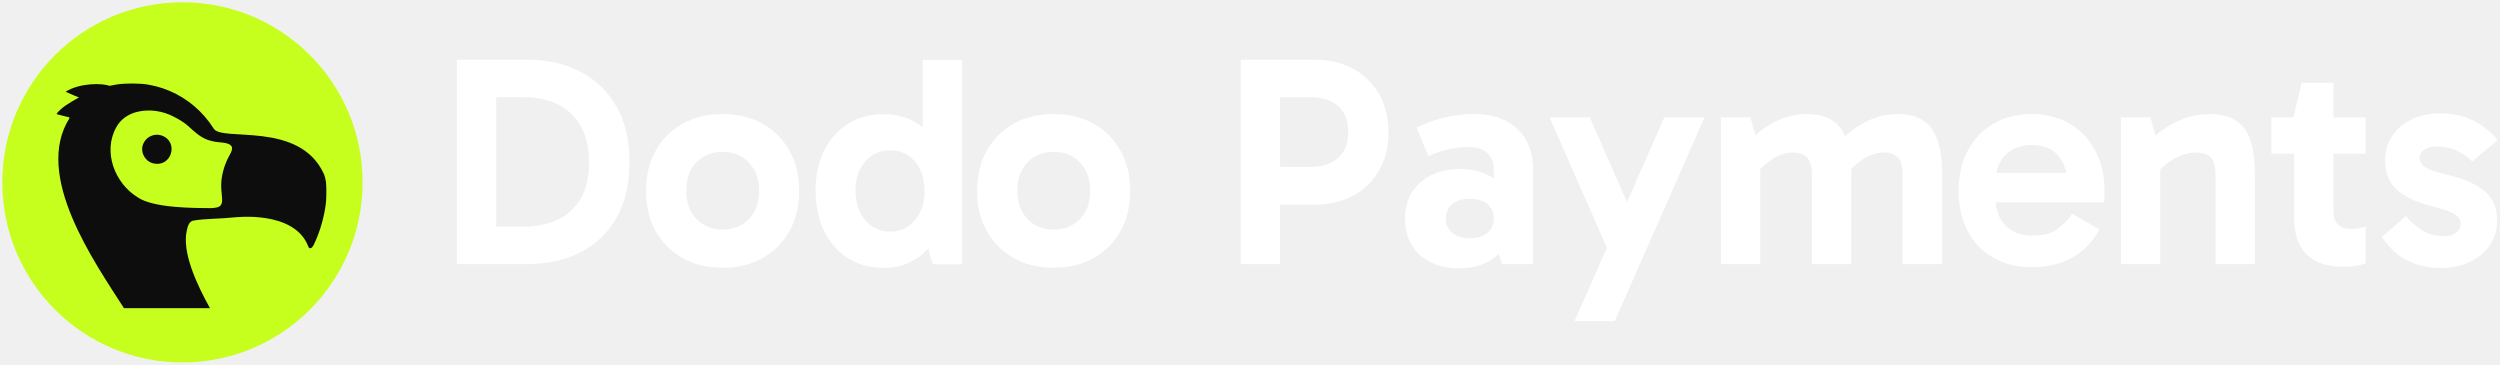
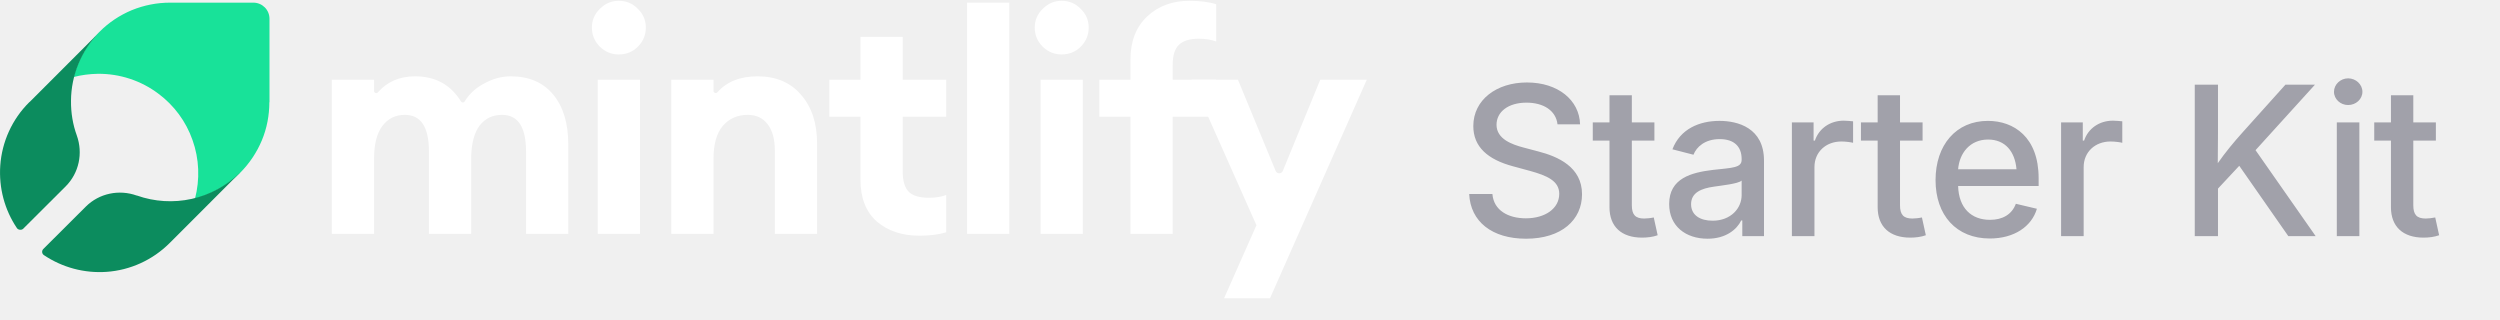
- <svg xmlns="http://www.w3.org/2000/svg" width="870" height="127" viewBox="0 0 870 127" fill="none">
-   <path d="M63.496 0.797C28.875 0.797 0.807 28.856 0.807 63.466C0.807 98.076 28.875 126.135 63.496 126.135C98.117 126.135 126.185 98.076 126.185 63.466C126.185 28.856 98.117 0.797 63.496 0.797Z" fill="#C6FE1E" />
-   <mask id="mask0_36_3" style="mask-type:luminance" maskUnits="userSpaceOnUse" x="19" y="28" width="95" height="80">
-     <path d="M113.647 28.998H19.614V107.334H113.647V28.998Z" fill="white" />
-   </mask>
-   <g mask="url(#mask0_36_3)">
-     <path d="M56.016 47.071H55.974C53.383 46.328 50.641 47.815 49.763 50.272C48.794 52.912 50.332 55.937 53.048 56.773C59.702 58.661 62.56 49.127 56.016 47.071Z" fill="#0D0D0D" />
-     <path d="M112.72 60.549C104.152 41.79 76.82 49.553 74.296 44.64C66.898 33.033 53.09 26.516 38.162 29.875C35.863 28.956 27.948 28.705 22.832 31.922L25.916 33.284C26.151 33.384 26.084 33.359 26.426 33.484C27.822 34.011 27.58 33.861 26.577 34.412C24.278 35.757 21.411 37.32 19.622 39.668C19.698 39.776 23.559 40.704 23.559 40.704C23.626 40.721 24.345 40.796 24.186 41.113C11.556 61.051 32.854 91.14 43.194 107.334H73.126C68.503 99.061 63.221 87.773 65.026 80.11C65.352 78.723 65.77 76.96 67.475 76.726C71.596 76.066 77.113 76.125 81.041 75.682C81.041 75.682 81.061 75.682 81.1 75.682C81.936 75.64 102.397 73.041 107.295 85.792C107.713 86.962 108.674 86.202 109.059 85.433C112.712 78.172 115.069 66.741 112.737 60.558L112.72 60.549ZM79.687 54.391C78.249 56.956 77.271 60.29 77.021 63.198C76.887 65.045 77.079 66.866 77.263 68.713C77.363 69.732 77.372 71.019 76.553 71.688C75.842 72.289 74.663 72.348 73.477 72.431C67.651 72.406 53.441 72.431 47.966 68.705L47.933 68.68C39.967 63.825 35.704 52.862 40.435 44.347C41.965 41.456 44.782 39.576 47.991 38.866C52.12 37.922 56.668 38.623 60.354 40.554C61.858 41.314 63.655 42.317 65.026 43.47C67.743 45.843 70.066 48.308 73.627 49.068C75.265 49.536 76.971 49.469 78.609 49.804C81.676 50.539 80.907 52.285 79.679 54.374L79.687 54.391Z" fill="#0D0D0D" />
-   </g>
-   <path d="M158.993 91.917V20.784H183.441C190.613 20.784 196.865 22.213 202.198 25.062C207.531 27.92 211.668 31.989 214.635 37.278C217.594 42.568 219.074 48.943 219.074 56.397C219.074 63.85 217.594 70.326 214.635 75.615C211.676 80.904 207.514 84.949 202.148 87.731C196.782 90.514 190.513 91.909 183.341 91.909H159.001L158.993 91.917ZM172.684 83.453L167.568 78.857H182.405C186.793 78.857 190.671 78.055 194.057 76.451C197.433 74.846 200.1 72.415 202.047 69.139C203.995 65.864 204.973 61.619 204.973 56.397C204.973 51.174 204.012 47.205 202.098 43.863C200.183 40.52 197.534 38.014 194.157 36.342C190.78 34.671 186.893 33.836 182.505 33.836H166.833L172.684 29.658V83.453Z" fill="white" />
-   <path d="M251.455 93.171C246.164 93.171 241.508 92.034 237.504 89.778C233.501 87.514 230.383 84.38 228.151 80.378C225.919 76.376 224.808 71.73 224.808 66.432C224.808 61.134 225.919 56.497 228.151 52.486C230.383 48.484 233.492 45.35 237.504 43.086C241.508 40.821 246.155 39.693 251.455 39.693C256.754 39.693 261.393 40.83 265.405 43.086C269.409 45.35 272.527 48.484 274.758 52.486C276.99 56.489 278.102 61.143 278.102 66.432C278.102 71.721 276.99 76.376 274.758 80.378C272.527 84.38 269.409 87.514 265.405 89.778C261.401 92.043 256.746 93.171 251.455 93.171ZM251.455 79.902C255.216 79.902 258.284 78.665 260.649 76.192C263.015 73.718 264.201 70.468 264.201 66.424C264.201 62.379 263.015 59.112 260.649 56.605C258.284 54.099 255.216 52.845 251.455 52.845C247.693 52.845 244.642 54.082 242.31 56.555C239.978 59.029 238.808 62.288 238.808 66.323C238.808 70.359 239.97 73.635 242.31 76.142C244.642 78.648 247.693 79.902 251.455 79.902Z" fill="white" />
-   <path d="M307.323 93.221C302.659 93.221 298.547 92.068 294.994 89.778C291.442 87.489 288.692 84.314 286.736 80.269C284.789 76.234 283.811 71.596 283.811 66.382C283.811 61.168 284.805 56.447 286.786 52.436C288.776 48.434 291.542 45.317 295.095 43.086C298.647 40.855 302.718 39.743 307.315 39.743C311.912 39.743 315.774 40.788 319.117 42.877C322.461 44.966 325.068 47.991 326.957 51.968C328.846 55.945 329.783 60.742 329.783 66.382C329.783 72.022 328.846 76.534 326.957 80.537C325.077 84.539 322.444 87.656 319.067 89.887C315.69 92.118 311.77 93.229 307.315 93.229L307.323 93.221ZM309.73 80.587C313.283 80.587 316.175 79.283 318.407 76.668C320.638 74.061 321.75 70.66 321.75 66.482C321.75 62.304 320.638 58.803 318.407 56.196C316.175 53.589 313.291 52.277 309.73 52.277C306.17 52.277 303.37 53.581 301.113 56.196C298.848 58.803 297.719 62.204 297.719 66.382C297.719 70.56 298.848 73.969 301.113 76.618C303.378 79.267 306.245 80.587 309.73 80.587ZM324.567 91.968L321.123 79.852H322.059V54.266H321.123V20.842H334.814V91.968H324.575H324.567Z" fill="white" />
-   <path d="M366.669 93.171C361.378 93.171 356.722 92.034 352.718 89.778C348.715 87.514 345.597 84.38 343.365 80.378C341.134 76.376 340.022 71.73 340.022 66.432C340.022 61.134 341.134 56.497 343.365 52.486C345.597 48.484 348.706 45.35 352.718 43.086C356.722 40.821 361.37 39.693 366.669 39.693C371.968 39.693 376.607 40.83 380.619 43.086C384.623 45.35 387.741 48.484 389.973 52.486C392.204 56.489 393.316 61.143 393.316 66.432C393.316 71.721 392.204 76.376 389.973 80.378C387.741 84.38 384.623 87.514 380.619 89.778C376.616 92.043 371.96 93.171 366.669 93.171ZM366.669 79.902C370.43 79.902 373.498 78.665 375.863 76.192C378.229 73.718 379.416 70.468 379.416 66.424C379.416 62.379 378.229 59.112 375.863 56.605C373.498 54.099 370.43 52.845 366.669 52.845C362.908 52.845 359.857 54.082 357.525 56.555C355.193 59.029 354.022 62.288 354.022 66.323C354.022 70.359 355.184 73.635 357.525 76.142C359.857 78.648 362.908 79.902 366.669 79.902Z" fill="white" />
-   <path d="M442.656 58.076H456.03C460.067 58.076 463.277 57.032 465.642 54.943C468.008 52.854 469.195 49.896 469.195 46.069C469.195 42.033 468.024 38.983 465.692 36.927C463.36 34.872 460.167 33.844 456.13 33.844H442.548L445.473 30.819V91.918H431.782V20.784H457.376C462.6 20.784 467.13 21.845 470.958 23.967C474.787 26.09 477.787 29.031 479.944 32.791C482.1 36.551 483.187 40.972 483.187 46.06C483.187 51.149 482.109 55.477 479.944 59.271C477.787 63.065 474.77 66.006 470.908 68.095C467.047 70.184 462.533 71.228 457.376 71.228H442.648V58.068L442.656 58.076Z" fill="white" />
-   <path d="M507.736 93.38C503.975 93.38 500.665 92.661 497.806 91.241C494.947 89.812 492.757 87.798 491.22 85.183C489.69 82.576 488.921 79.526 488.921 76.041C488.921 72.557 489.74 69.532 491.378 66.95C493.017 64.377 495.257 62.371 498.115 60.942C500.974 59.514 504.209 58.803 507.828 58.803C512.776 58.803 516.797 59.94 519.898 62.196C522.999 64.46 525.105 67.677 526.217 71.855L519.848 71.02V58.695C519.848 56.748 519.154 55.001 517.758 53.472C516.362 51.943 514.097 51.174 510.971 51.174C509.023 51.174 506.858 51.4 504.493 51.851C502.127 52.302 499.653 53.155 497.071 54.408L492.992 44.381C495.984 42.919 499.169 41.774 502.554 40.938C505.931 40.103 509.324 39.685 512.743 39.685C517.407 39.685 521.277 40.521 524.344 42.192C527.412 43.863 529.711 46.161 531.24 49.085C532.77 52.01 533.539 55.352 533.539 59.112V91.909H522.673L519.747 82.2L526.225 80.32C525.038 84.431 522.865 87.631 519.697 89.929C516.529 92.227 512.542 93.372 507.736 93.372V93.38ZM511.497 82.935C514.005 82.935 516.028 82.308 517.557 81.055C519.087 79.802 519.856 78.13 519.856 76.041C519.856 73.953 519.087 72.198 517.557 70.978C516.028 69.758 514.005 69.148 511.497 69.148C508.99 69.148 506.967 69.758 505.437 70.978C503.908 72.198 503.139 73.886 503.139 76.041C503.139 78.197 503.908 79.802 505.437 81.055C506.967 82.308 508.99 82.935 511.497 82.935Z" fill="white" />
-   <path d="M559.634 87.213L539.256 40.838H553.257L572.164 83.971L559.626 87.213H559.634ZM547.932 111.763L579.176 40.838H593.177L561.933 111.763H547.932Z" fill="white" />
-   <path d="M598.886 91.918V40.846H609.125L611.95 50.664L607.562 50.456C609.376 48.367 611.357 46.52 613.513 44.924C615.67 43.32 618.018 42.05 620.568 41.114C623.109 40.178 625.775 39.702 628.559 39.702C632.044 39.702 634.827 40.295 636.917 41.473C639.007 42.66 640.553 44.256 641.564 46.278C642.576 48.3 643.27 50.581 643.654 53.121C644.039 55.661 644.231 58.294 644.231 61.009V91.926H630.54V60.909C630.54 57.775 629.913 55.686 628.659 54.642C627.405 53.597 625.909 53.071 624.162 53.071C621.654 53.071 619.214 53.823 616.848 55.319C614.483 56.815 612.493 58.711 610.897 61.009L609.125 53.907H612.569V91.926H598.877L598.886 91.918ZM662.101 91.918V60.901C662.101 57.767 661.491 55.678 660.271 54.634C659.05 53.589 657.571 53.063 655.832 53.063C653.325 53.063 650.884 53.815 648.519 55.31C646.153 56.806 644.164 58.703 642.567 61.001L639.124 50.456C640.938 48.367 642.935 46.52 645.134 44.924C647.323 43.32 649.697 42.05 652.238 41.114C654.779 40.178 657.446 39.702 660.229 39.702C663.639 39.702 666.398 40.295 668.487 41.473C670.577 42.66 672.148 44.256 673.185 46.278C674.23 48.3 674.94 50.581 675.325 53.121C675.709 55.661 675.901 58.294 675.901 61.009V91.926H662.11L662.101 91.918Z" fill="white" />
-   <path d="M706.995 92.962C701.913 92.962 697.45 91.867 693.621 89.67C689.793 87.481 686.834 84.397 684.745 80.428C682.655 76.459 681.61 71.796 681.61 66.432C681.61 61.068 682.655 56.497 684.745 52.486C686.834 48.484 689.793 45.35 693.621 43.086C697.45 40.821 701.913 39.693 706.995 39.693C712.077 39.693 716.624 40.846 720.419 43.136C724.214 45.434 727.156 48.584 729.245 52.586C731.335 56.589 732.38 61.168 732.38 66.323C732.38 67.092 732.363 67.836 732.33 68.571C732.296 69.306 732.204 69.916 732.071 70.401H692.785V60.165H721.723L719.633 65.078C719.633 60.758 718.605 57.24 716.549 54.533C714.493 51.818 711.308 50.456 706.987 50.456C703.225 50.456 700.199 51.625 697.893 53.957C695.594 56.288 694.449 59.405 694.449 63.307V68.838C694.449 72.95 695.611 76.167 697.951 78.498C700.283 80.829 703.468 81.999 707.513 81.999C711.066 81.999 713.849 81.264 715.872 79.81C717.895 78.347 719.633 76.534 721.096 74.379L730.608 79.81C728.309 84.055 725.192 87.313 721.255 89.578C717.318 91.842 712.562 92.97 706.995 92.97V92.962Z" fill="white" />
-   <path d="M768.815 39.693C772.3 39.693 775.1 40.286 777.224 41.465C779.347 42.651 780.951 44.247 782.03 46.269C783.108 48.291 783.818 50.572 784.17 53.113C784.521 55.653 784.688 58.285 784.688 61.001V91.918H770.996V60.9C770.996 57.767 770.386 55.678 769.166 54.633C767.946 53.589 766.399 53.063 764.519 53.063C762.78 53.063 761 53.397 759.186 54.057C757.372 54.717 755.684 55.661 754.121 56.881C752.549 58.101 751.212 59.48 750.1 61.009L748.328 53.907H751.772V91.926H738.081V40.855H748.32L751.145 50.673L746.757 50.464C748.57 48.375 750.635 46.528 752.975 44.932C755.307 43.328 757.798 42.058 760.448 41.122C763.098 40.186 765.881 39.71 768.807 39.71L768.815 39.693Z" fill="white" />
-   <path d="M790.414 53.481V40.846H823.221V53.481H790.414ZM815.28 92.854C810.056 92.854 805.927 91.483 802.901 88.726C799.875 85.977 798.354 81.573 798.354 75.515V41.465L798.145 40.838L800.97 28.822H812.045V73.317C812.045 75.549 812.58 77.17 813.667 78.172C814.745 79.183 816.124 79.685 817.796 79.685C818.908 79.685 819.919 79.601 820.822 79.426C821.725 79.25 822.527 79.058 823.229 78.849V91.592C822.118 92.01 820.931 92.327 819.677 92.528C818.423 92.728 816.96 92.845 815.289 92.845L815.28 92.854Z" fill="white" />
-   <path d="M849.341 93.271C845.438 93.271 841.726 92.469 838.216 90.865C834.697 89.26 831.579 86.478 828.863 82.509L837.221 75.197C839.453 77.704 841.593 79.501 843.649 80.579C845.705 81.656 848.021 82.2 850.595 82.2C852.334 82.2 853.729 81.782 854.774 80.946C855.819 80.111 856.346 79.066 856.346 77.813C856.346 76.977 856.07 76.234 855.51 75.565C854.95 74.905 853.922 74.261 852.425 73.635C850.929 73.008 848.748 72.348 845.897 71.646C840.606 70.251 836.636 68.354 833.987 65.956C831.337 63.549 830.016 60.157 830.016 55.77C830.016 52.779 830.785 50.046 832.315 47.573C833.844 45.099 836.059 43.136 838.951 41.673C841.843 40.211 845.271 39.484 849.241 39.484C853.905 39.484 857.892 40.387 861.202 42.2C864.512 44.013 867.17 46.202 869.193 48.784L860.316 56.204C858.995 54.809 857.29 53.597 855.2 52.544C853.111 51.492 850.67 50.974 847.887 50.974C846.357 50.974 844.995 51.325 843.808 52.018C842.621 52.712 842.036 53.723 842.036 55.043C842.036 56.296 842.679 57.341 843.967 58.176C845.254 59.012 847.745 59.881 851.439 60.783C857.708 62.246 862.205 64.226 864.913 66.733C867.621 69.24 868.992 72.582 868.992 76.76C868.992 80.102 868.123 83.01 866.384 85.484C864.646 87.957 862.288 89.87 859.33 91.232C856.371 92.586 853.044 93.271 849.35 93.271H849.341Z" fill="white" />
+ <svg xmlns="http://www.w3.org/2000/svg" width="180" height="23" viewBox="0 0 180 23" fill="none">
+   <path d="M91.44 21.476H88.133L90.464 16.216L85.802 5.74H89.132L91.847 12.307C91.943 12.536 92.268 12.536 92.362 12.306L95.058 5.74H98.409L91.44 21.476Z" fill="white" />
+   <path d="M81.393 16.837V8.403H79.152V5.74H81.393V4.297C81.393 2.98 81.792 1.944 82.592 1.19C83.391 0.435 84.404 0.058 85.633 0.058C86.387 0.058 87.031 0.139 87.564 0.302V2.988C87.208 2.854 86.794 2.788 86.32 2.788C85.655 2.788 85.174 2.936 84.878 3.232C84.582 3.513 84.434 3.994 84.434 4.674V5.74H87.564V8.403H84.434V16.837H81.393Z" fill="white" />
+   <path d="M76.433 3.92C75.915 3.92 75.463 3.735 75.079 3.365C74.694 2.98 74.502 2.521 74.502 1.989C74.502 1.456 74.694 1.005 75.079 0.635C75.463 0.25 75.915 0.058 76.433 0.058C76.98 0.058 77.438 0.25 77.809 0.635C78.193 1.005 78.386 1.456 78.386 1.989C78.386 2.521 78.193 2.98 77.809 3.365C77.438 3.735 76.98 3.92 76.433 3.92ZM74.924 16.837V5.74H77.964V16.837H74.924Z" fill="white" />
+   <path d="M69.628 16.837V0.191H72.669V16.837H69.628Z" fill="white" />
+   <path d="M66.194 16.97C64.951 16.97 63.93 16.63 63.131 15.949C62.347 15.254 61.955 14.255 61.955 12.953V8.403H59.713V5.74H61.955V2.655H64.995V5.74H68.125V8.403H64.995V12.354C64.995 13.034 65.143 13.523 65.439 13.819C65.735 14.1 66.216 14.24 66.882 14.24C67.355 14.24 67.769 14.174 68.125 14.04V16.726C67.592 16.889 66.948 16.97 66.194 16.97Z" fill="white" />
+   <path d="M48.332 16.837V5.74H51.373V6.551C51.373 6.688 51.559 6.748 51.65 6.646C52.328 5.879 53.293 5.495 54.546 5.495C55.878 5.495 56.921 5.939 57.676 6.827C58.445 7.7 58.83 8.869 58.83 10.334V16.837H55.789V10.844C55.789 10.03 55.619 9.402 55.279 8.958C54.939 8.499 54.458 8.27 53.836 8.27C53.096 8.27 52.497 8.536 52.038 9.069C51.594 9.601 51.373 10.386 51.373 11.421V16.837H48.332Z" fill="white" />
+   <path d="M44.547 3.92C44.029 3.92 43.578 3.735 43.193 3.365C42.809 2.98 42.616 2.521 42.616 1.989C42.616 1.456 42.809 1.005 43.193 0.635C43.578 0.25 44.029 0.058 44.547 0.058C45.095 0.058 45.553 0.25 45.923 0.635C46.308 1.005 46.5 1.456 46.5 1.989C46.5 2.521 46.308 2.98 45.923 3.365C45.553 3.735 45.095 3.92 44.547 3.92ZM43.038 16.837V5.74H46.079V16.837H43.038Z" fill="white" />
+   <path d="M37.875 16.837V10.911C37.875 9.15 37.298 8.27 36.144 8.27C35.478 8.27 34.945 8.521 34.546 9.024C34.161 9.527 33.954 10.275 33.924 11.266V16.837H30.884V10.911C30.884 9.15 30.306 8.27 29.152 8.27C28.472 8.27 27.932 8.536 27.532 9.069C27.133 9.601 26.933 10.386 26.933 11.421V16.837H23.892V5.74H26.933V6.559C26.933 6.695 27.116 6.755 27.206 6.652C27.878 5.881 28.771 5.495 29.885 5.495C31.349 5.495 32.452 6.1 33.193 7.309C33.252 7.404 33.395 7.403 33.454 7.307C33.774 6.78 34.219 6.361 34.79 6.05C35.441 5.68 36.099 5.495 36.765 5.495C38.082 5.495 39.103 5.932 39.828 6.805C40.553 7.678 40.916 8.876 40.916 10.4V16.837H37.875Z" fill="white" />
+   <path d="M19.403 7.362V1.35C19.403 0.705 18.879 0.191 18.244 0.191H12.235C11.291 0.191 10.357 0.378 9.487 0.733C8.618 1.098 7.824 1.621 7.16 2.295L7.114 2.341C6.235 3.23 5.609 4.333 5.291 5.548C5.861 5.399 6.45 5.324 7.039 5.314C8.609 5.296 10.151 5.801 11.403 6.745C12.534 7.586 13.394 8.746 13.861 10.083C14.347 11.438 14.403 12.916 14.039 14.309C15.244 13.991 16.356 13.364 17.244 12.486L17.291 12.439C17.954 11.775 18.487 10.98 18.851 10.111C19.216 9.241 19.393 8.306 19.393 7.362H19.403Z" fill="#18E299" />
+   <path d="M5.112 7.26C5.121 5.416 5.857 3.646 7.151 2.324L2.151 7.326C2.133 7.344 2.114 7.354 2.095 7.372C0.876 8.583 0.14 10.204 0.019 11.918C-0.092 13.52 0.327 15.103 1.22 16.426C1.306 16.552 1.537 16.593 1.667 16.472L4.73 13.417C5.689 12.458 5.987 11.033 5.531 9.757C5.242 8.965 5.103 8.117 5.112 7.26Z" fill="#0C8C5E" />
+   <path d="M17.262 12.44C16.303 13.38 15.102 14.032 13.799 14.321C12.486 14.61 11.127 14.526 9.861 14.079C9.861 14.079 9.851 14.079 9.842 14.079C8.567 13.622 7.142 13.921 6.183 14.871L3.12 17.926C2.99 18.056 3.009 18.27 3.167 18.373C4.489 19.258 6.072 19.686 7.673 19.574C9.386 19.453 10.997 18.717 12.216 17.497L12.263 17.451L17.262 12.449V12.44Z" fill="#0C8C5E" />
+   <text x="105" y="17" font-family="Inter, ui-sans-serif, system-ui, -apple-system, sans-serif" font-size="15" font-weight="500" fill="#A1A1AA" letter-spacing="-0.01em">Starter Kit</text>
</svg>
